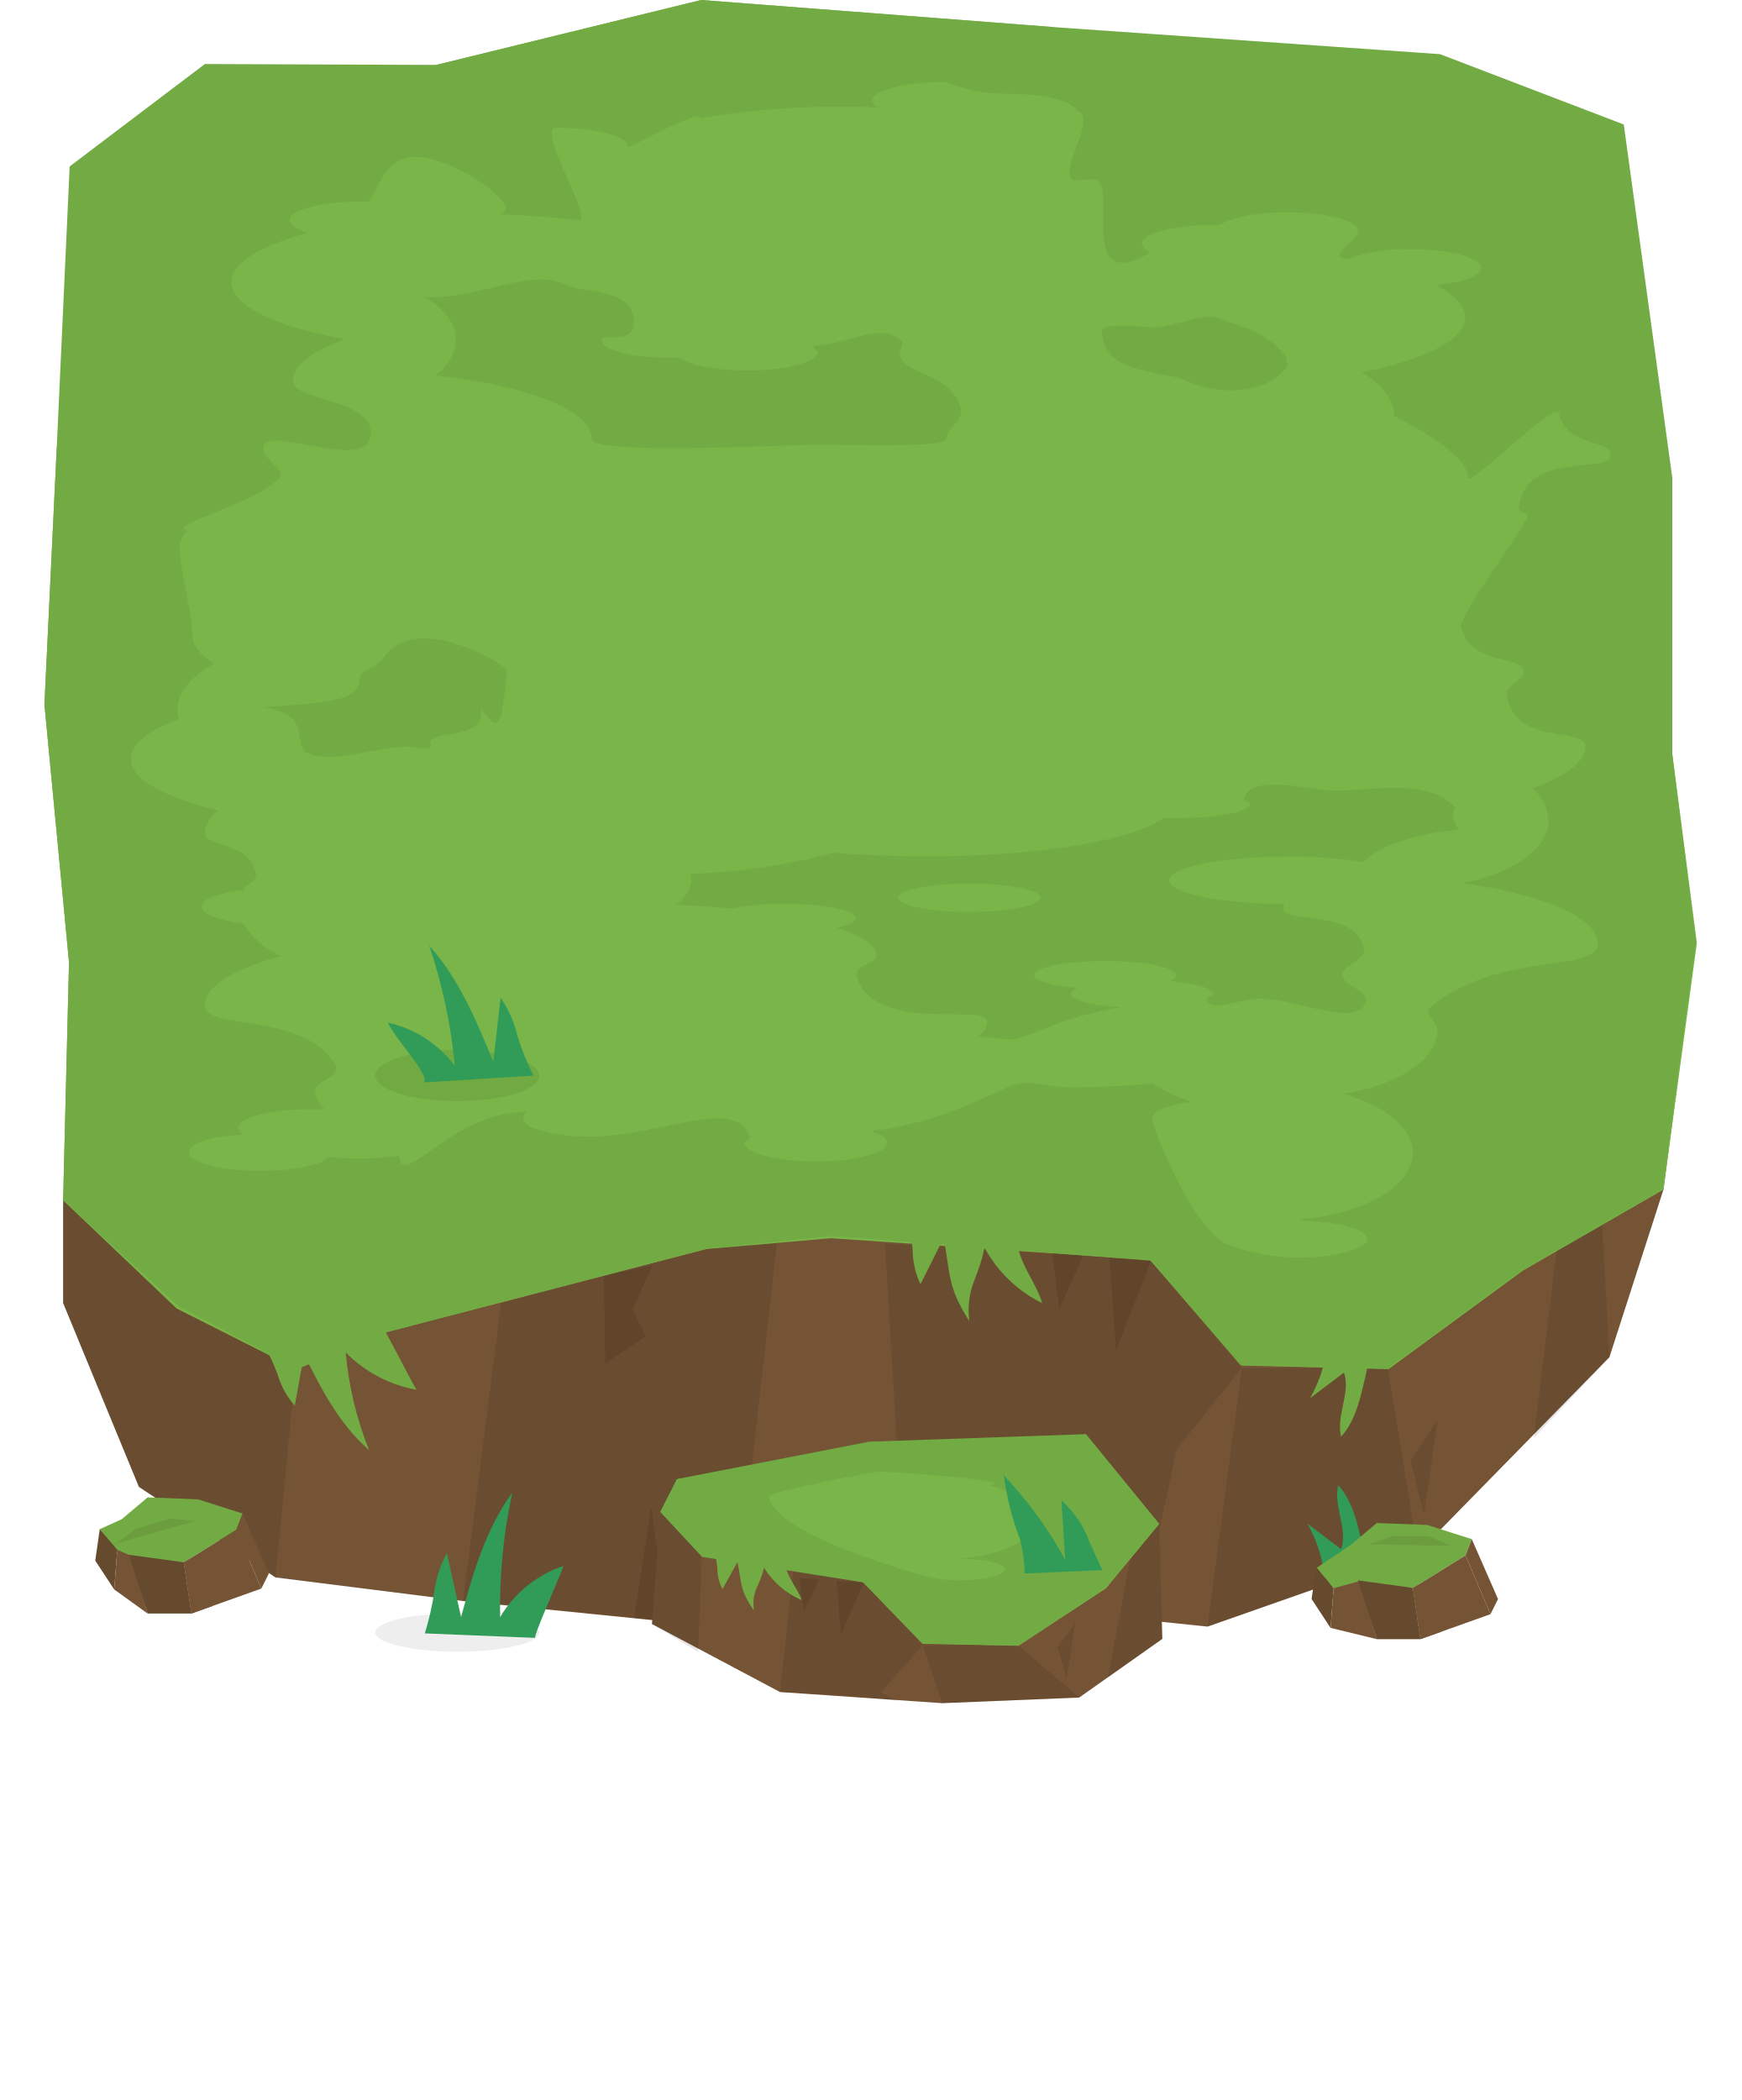
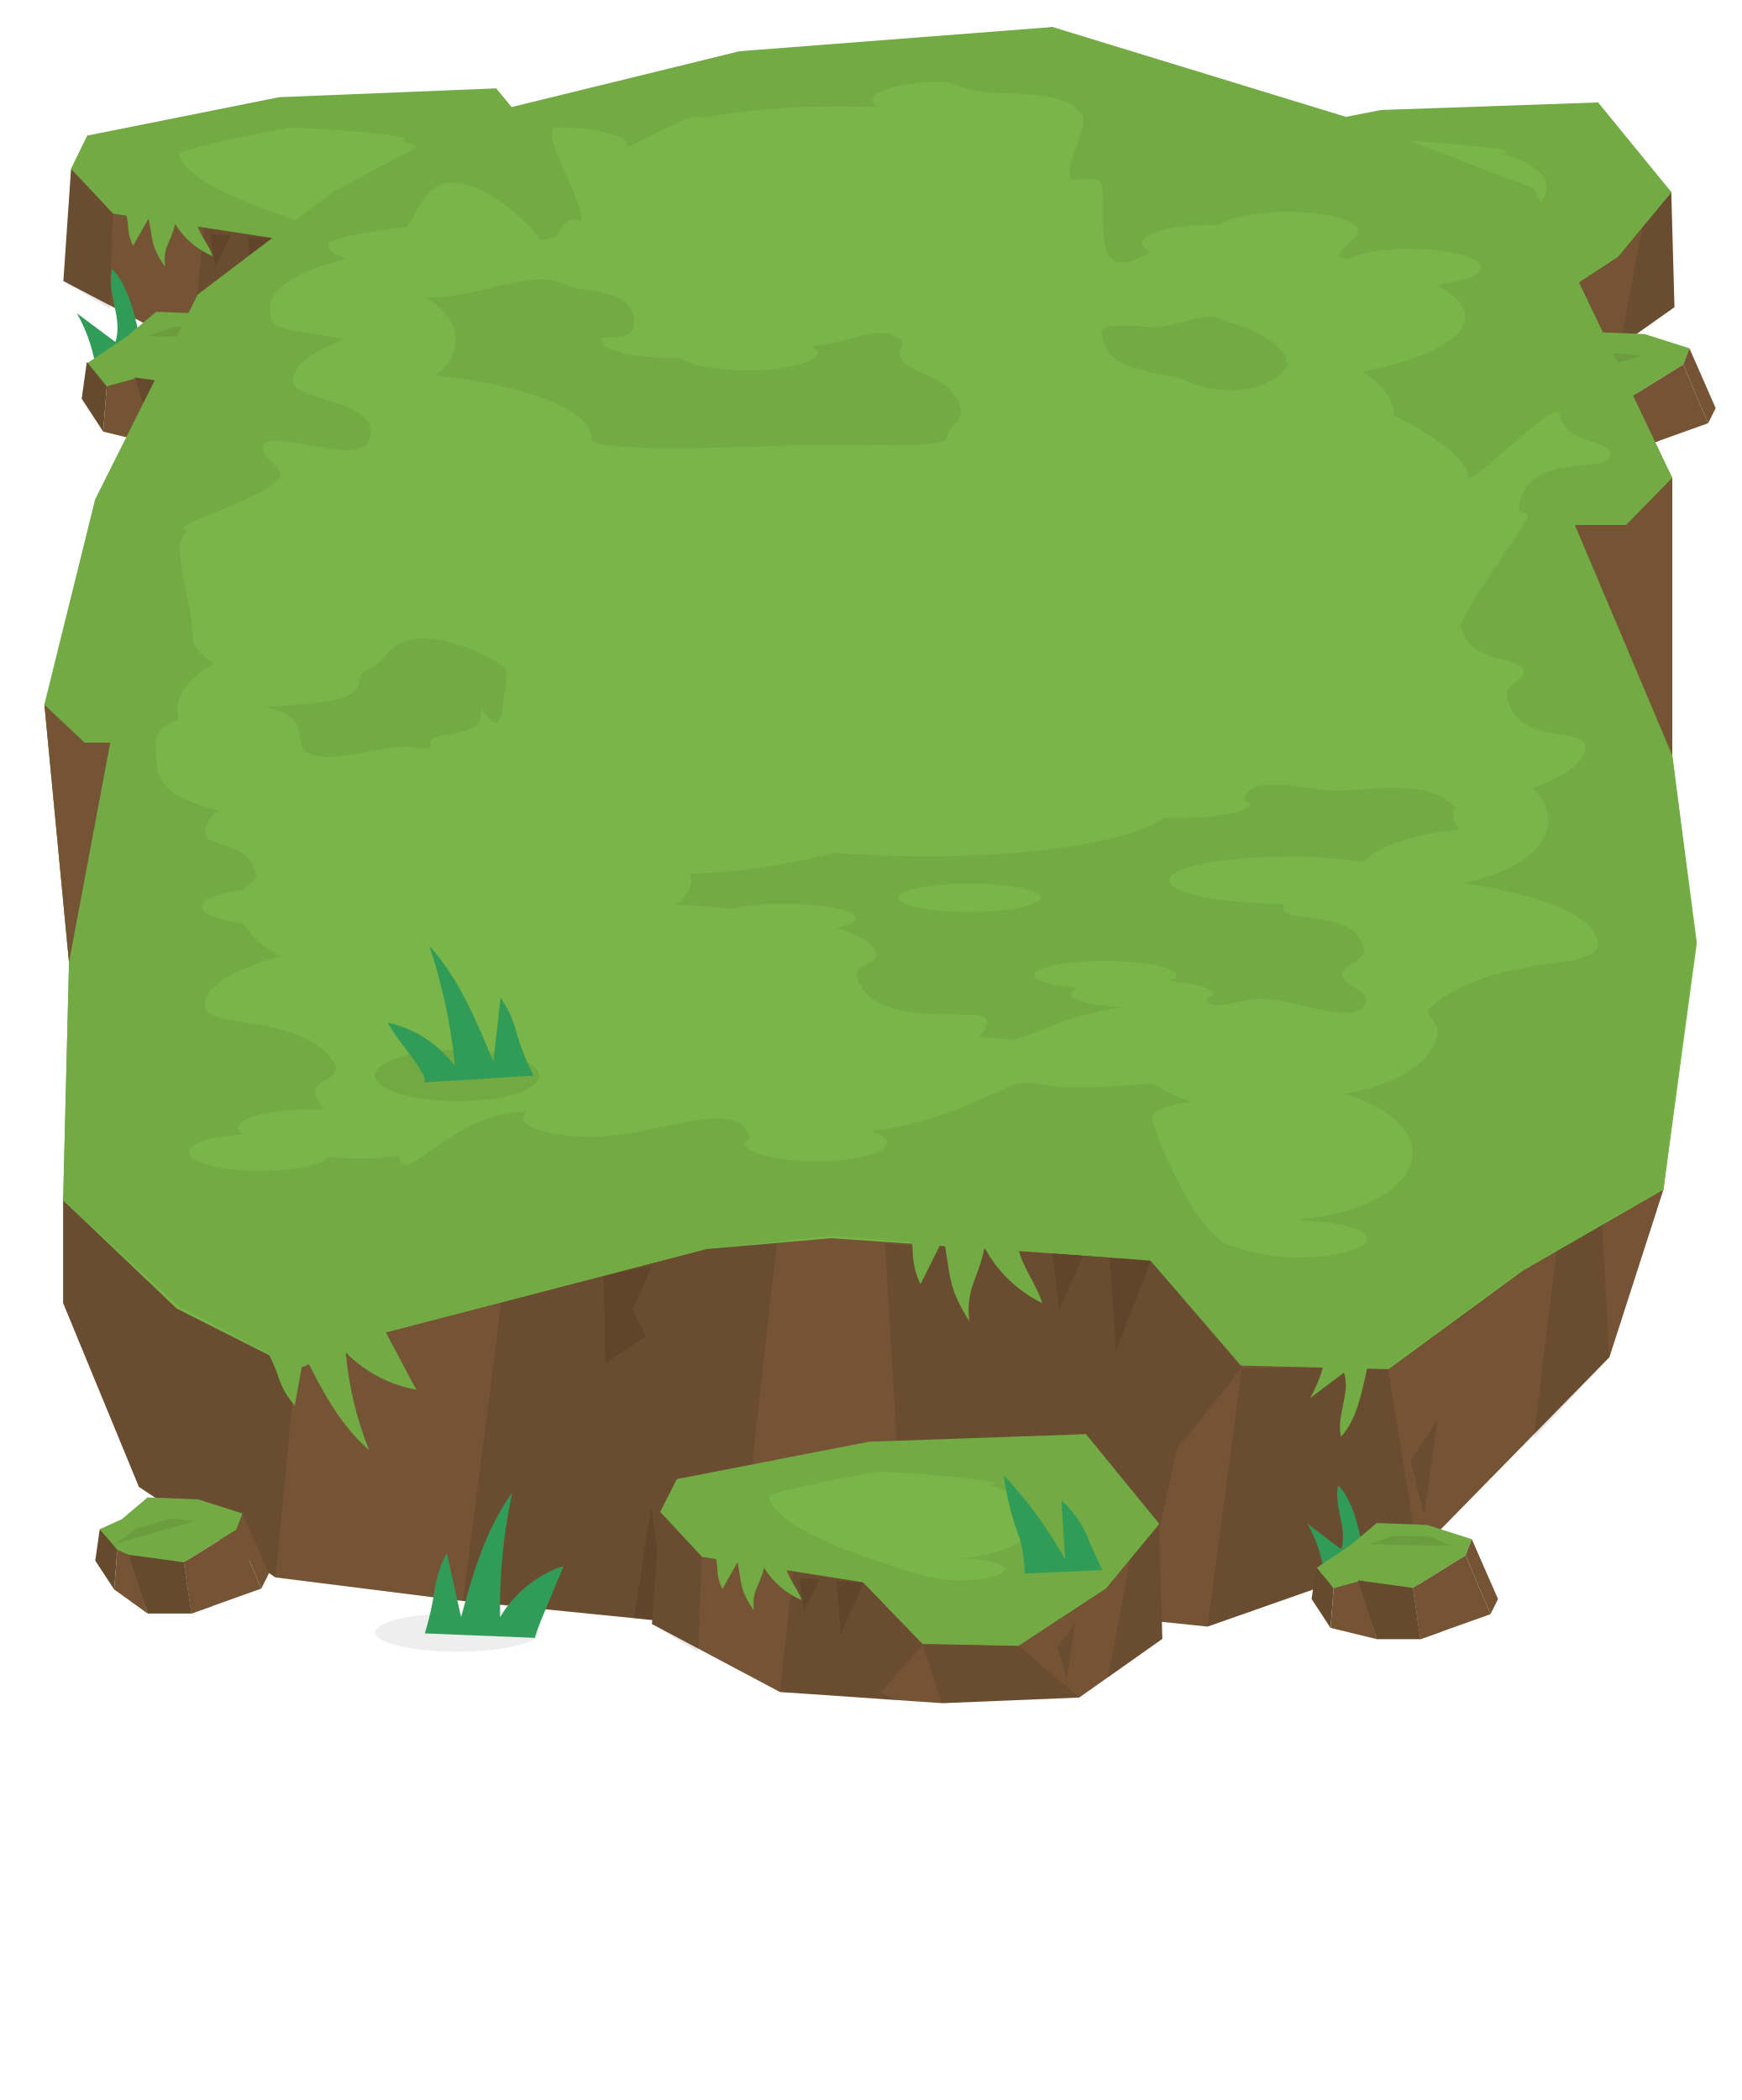
<svg xmlns="http://www.w3.org/2000/svg" viewBox="0 0 136 164">
+   <path d="m44.81 22.87-6.46 4.62-10.71.51-12.67-.81-10.02-5.24.6-8.76 32.92-5.95 6.04 6.66z" fill="#755435" />
+   <g opacity=".1">
+     <path d="m21.4 18.57-15.85-5.38-.6 8.76 3.62 2.16.25-8.02 7.18 1.13-1.03 9.97 5 .26 4.19.36-1.34-.62 3.29-3.72z" />
+     <path d="m33.53 23.43-7.42.04 1.53 4.53 10.71-.51z" />
+     <path d="m44.51 13.9-2.21 2.58-1.72 9.44 4.23-3.05z" />
+   </g>
+   <g opacity=".1">
+     <path d="m16.43 18.28.37 2.57 1.2-2.47z" />
+     <path d="m19.35 18.51.35 4.17 1.75-4.04z" />
+     <path d="m37.35 26.01.67-4.32-1.37 1.86z" />
+   </g>
+   <path d="m33.58 23.48-7.49-.12-4.69-4.79-15.85-5.38 1.29-2.57 31.91-3.69 5.76 6.97-4.12 5.05z" fill="#79b548" />
+   <path d="m5.55 13.19 3.28 3.49 12.64 1.94 4.62 4.74 7.49.12 6.74-4.48 4.19-5.1-5.76-7-16.94.69-15 3zm25.68-2.19c2.11.52 3.54 1.52 3.55 2.67 0 1.52-2.47 2.8-5.73 3.07l.09.06c1.87 0 3.34.37 3.34.82s-1.61.85-3.61.86a11.52 11.52 0 0 1 -3.42-.54c-1.77-.57-11.11-3.27-11.45-5.94 0-.33 7.29-1.82 8.48-2-.78-.2 11.52.55 8.75 1z" fill="#72ab44" />
+   <path d="m15.43 17.37c-.1.06-.07.19 0 .29.26.79.93 1.56 1.19 2.35a6.41 6.41 0 0 1 -2.95-2.52c-.32 1.49-1 1.8-.76 3.36-1.14-1.6-.95-2.1-1.31-3.78l-1.2 2.11a3.44 3.44 0 0 1 -.4-1.58 7.4 7.4 0 0 0 -.33-1.6" fill="#72ab44" />
+   <path d="m130.78 23.99-6.49 4.58-10.71.45-12.66-.88-10-5.3.66-8.76 32.95-5.77 6 6.71z" fill="#755435" />
+   <g opacity=".1">
+     <path d="m107.39 19.55-15.81-5.47-.66 8.76 3.61 2.18.3-8.02 7.17 1.17-1.08 9.97 4.99.28 4.19.39-1.33-.63 3.3-3.7z" />
+     <path d="m119.5 24.48h-7.43l1.51 4.54 10.71-.45z" />
+     <path d="m130.53 15.02-2.22 2.56-1.78 9.44 4.25-3.03z" />
+   </g>
+   <g opacity=".1">
+     <path d="m102.43 19.23.35 2.57 1.22-2.46z" />
+     <path d="m105.35 19.47.32 4.18 1.77-4.03z" />
+     <path d="m123.3 27.08.69-4.31-1.38 1.84z" />
+   </g>
+   <path d="m119.54 24.53-7.48-.16-4.67-4.82-15.81-5.47 1.3-2.56 31.93-3.5 5.72 7-4.15 5.02z" fill="#79b548" />
+   <path d="m91.57 14.08 3.26 3.5 12.63 2 4.6 4.77 7.48.16 6.77-4.45 4.22-5.06-5.72-7-16.94.59-15 2.92zm25.7-2.08c2.1.53 3.53 1.53 3.53 2.69 0 1.52-2.48 2.78-5.75 3a.26.26 0 0 1 .09.05c1.87 0 3.34.4 3.34.84s-1.62.84-3.62.84a11.28 11.28 0 0 1 -3.41-.56c-1.77-.54-11.09-3.3-11.4-6 0-.33 7.29-1.77 8.48-1.91-.78-.17 11.52.65 8.74 1.05z" fill="#72ab44" />
+   <path d="m101.43 18.32c-.1.06-.07.18 0 .29.25.79.92 1.56 1.18 2.35a6.4 6.4 0 0 1 -2.94-2.53c-.33 1.48-1 1.79-.78 3.35-1.13-1.6-.94-2.1-1.29-3.79l-1.21 2.11a3.35 3.35 0 0 1 -.4-1.59 7.76 7.76 0 0 0 -.31-1.62" fill="#72ab44" />
+   <path d="m127.36 31.01-3.83 1.01-2.74-3.6 1.71-.77 2.03-1.72 3.93.16 3.49 1.11-.49 1.27z" fill="#72ab44" />
+   <path d="m120.44 30.88.35-2.46 1.37 1.61-.24 3.1z" fill="#664a2e" />
+   <path d="m124.53 35.01-1.35-4.53-1.02-.45-.24 3.1z" fill="#755435" />
+   <path d="m131.46 28.47 1.95 4.58-5.47 1.96-.58-4z" fill="#755435" />
+   <path d="m124.53 35.01h3.41l-.58-4-4.3-.58" fill="#664a2e" />
+   <path d="m133.41 33.05.59-1.17-2.05-4.68-.49 1.27z" fill="#755435" />
+   <path d="m129.6 34.42-1.75-3.7-.49.29.58 4z" fill="#755435" />
+   <path d="m128.23 27.79-6.17 1.75 1.53-1.14 2.7-.82z" fill="#6b9c3d" />
+   <path d="m11.44 28.24c-.64-1.44-.84-5.3-2.69-7.25-.45 1.88.88 3.89.26 5.72l-3.01-2.25a12.3 12.3 0 0 1 1.41 3.84" fill="#309c58" />
+   <path d="m15.42 30.15-7.08.01-1.56-1.78 3.09-2.07 2.32-1.96 4.48.17 3.99 1.28-.56 1.45z" fill="#72ab44" />
+   <path d="m6.38 31.14.4-2.87 1.56 1.89-.28 3.55z" fill="#664a2e" />
+   <path d="m12.19 34.71-1.54-5.17-2.31.62-.28 3.55z" fill="#755435" />
+   <path d="m20.1 27.25 2.23 5.23-6.24 2.23-.67-4.56z" fill="#755435" />
+   <path d="m12.19 34.71h3.9l-.67-4.56-4.9-.67" fill="#664a2e" />
+   <path d="m22.33 32.48.67-1.34-2.34-5.34-.56 1.45z" fill="#755435" />
+   <path d="m17.98 34.04-2-4.23-.56.34.67 4.56z" fill="#755435" />
+   <path d="m18.83 26.4-7.31-.15 2.05-.73h3.21z" fill="#6b9c3d" />
  <path d="m125.7 105.99-14.96 15.27-16.43 5.77-19.11-1.99-18 2.11-20.98-2.11-14.7-1.85-10.67-7.07-5.92-14.36v-8.02l25.46-.84 102.07-19.43-2.54 19.43z" fill="#755435" />
  <g opacity=".1">
    <path d="m14.4 102.34 2.03 11.25 2.62-12.51z" />
    <path d="m49.52 126.38 1.35-8.73 1.17 8.98z" />
    <path d="m82.19 97.84.54 4.41 1.87-4.22z" />
    <path d="m86.67 98.25.5 7.16 2.71-6.91z" />
    <path d="m111.22 118.28 1.06-7.38-2.11 3.16z" />
    <path d="m4.93 93.74v8.02l5.92 14.36 10.67 7.07 1.57-16.36-9.29-4.64z" />
    <path d="m14.65 119.92.76-10.08 1.06 2.11h1.05l.93 11.35z" />
    <path d="m47.16 99.65.12 6.82 3.16-2.11-1.05-2.11 1.57-3.44z" />
  </g>
  <g opacity=".1">
    <path d="m60.67 97.12-5.49.42-16.04 4.22-2.96 23.23 21.12 2.11z" />
    <path d="m89.81 98.39-20.69-1.27 1.69 28.29 4.39-.37 13.76 1.64 2.96-13.51 5.07-6.34z" />
    <path d="m108.39 106.83h-11.4l-2.68 20.2 16.43-5.77z" />
    <path d="m124.86 90.78-2.96 4.23-2.11 17.31 5.91-6.33z" />
  </g>
-   <path d="m108.45 106.92-11.49-.28-7.15-8.25-24.92-1.69-9.71.84-24.97 6.49-7.03 2.89-9.38-4.73-8.87-8.45.46-18.59-1.92-20.11.96-20.06 5.99-15.98 10.56-8.02 13.09-5.91 20.69-5.07 27.45 2.11 22.38 8.02 14.35 5.49 11.67 21.69v21.58l1.92 14.75-2.61 19.26-10.98 6.33z" fill="#79b548" />
+   <path d="m108.45 106.92-11.49-.28-7.15-8.25-24.92-1.69-9.71.84-24.97 6.49-7.03 2.89-9.38-4.73-8.87-8.45.46-18.59-1.92-20.11 3.96-14.06 9.99-11.98 2.56-8.02 17.09-9.91 20.69-5.07 24.45-3.89 22.38 8.02 14.35 5.49 11.67 21.69v21.69l1.92 14.64-2.61 19.26-10.98 6.33z" fill="#79b548" />
  <g fill="#72ab44">
    <path d="m35.61 26.54a3.68 3.68 0 0 1 -1.61 2.78c7.14.78 12.2 2.69 12.2 4.93 0 1.33 14.8.48 17.86.48s9.86.25 9.86-.48 1.34-1.37 1.11-2.34c-.69-2.94-4.75-2.57-4.75-4.41 0-.28.33-.61.15-.83-1.36-1.67-4.43.33-6.89.33-.08.24.32.31.32.48 0 .8-2.49 1.45-5.55 1.45-2.43 0-4.49-.41-5.25-1h-.53c-3.09.07-5.53-.59-5.53-1.39 0-.51 2.42.32 2.51-1.21.17-2.89-4-2.44-5.08-3-2.71-1.54-6.74.89-10.7.89h-.53c1.48.86 2.41 2.04 2.41 3.32z" />
    <path d="m113.6 63c-2.22-2.36-7-1.14-9.59-1.27-2.07-.1-6.24-1.27-6.84.59-.08.26.48.29.48.45 0 .61-2.49 1.11-5.56 1.11-.42 0-.84 0-1.23 0-2.25 1.72-9.69 3-18.56 3-2.55 0-5-.1-7.2-.29a49.7 49.7 0 0 1 -11.19 1.65 1.41 1.41 0 0 1 .09.49 2.51 2.51 0 0 1 -1.27 1.93c1.55.06 3 .16 4.42.29a20.58 20.58 0 0 1 4.12-.37c3.07 0 5.55.5 5.55 1.11 0 .29-.56.56-1.47.76 2 .63 3.1 1.39 3.1 2.2 0 .57-1.78.72-1.53 1.59 1.31 4.61 10.2 2 10.2 3.59a1.54 1.54 0 0 1 -.76 1.13c1.13 0 2.3.4 3.29.1 1.62-.5 4-1.83 7.92-2.39-2.27-.13-3.92-.56-3.92-1.06 0-.16.18-.31.5-.45-2-.17-3.39-.57-3.39-1 0-.61 2.48-1.11 5.55-1.11s5.56.5 5.56 1.11c0 .17-.19.32-.5.46 2 .17 3.39.56 3.39 1 0 .17-.62.19-.51.47.37 1 2.66-.1 4.06-.1 3 0 7.36 2.22 8.32.41.53-1-1.79-1.42-1.79-2.26s2-1.17 1.67-2.18c-.81-3-6.28-1.81-6.28-3a1 1 0 0 1 .09-.37c-5 0-9-.84-9-1.85s4.15-1.85 9.26-1.85a36.6 36.6 0 0 1 5.88.43c1.24-1.26 4-2.21 7.51-2.53a1.92 1.92 0 0 1 -.49-1.22c.03-.29.25-.48.12-.57zm-37.88 8.22c-3.07 0-5.56-.49-5.56-1.11s2.49-1.11 5.56-1.11 5.55.5 5.55 1.11-2.49 1.11-5.55 1.11z" />
    <path d="m100.46 27.88c-1.5-2-3.73-2.46-5.21-3s-3.37.69-5.29.69a19.51 19.51 0 0 0 -2.38-.13c-.51.06-1.54-.07-1.52.49.12 3.39 4.93 3 6.65 3.82 2 1 6.09 1.26 7.82-1.12.13-.18-.09-.43-.09-.65 0 .02.04-.07.02-.1z" />
    <path d="m29.85 51.54c-.12.21-1.76 1.07-1.76 1.28 0 1.63-.92 2-7.53 2.41 4 .54 2.17 3 3.47 3.58 2.1.91 5-.5 8-.5.56 0 1.33.38 1.64 0 .09-.09-.07-.23-.07-.34 0-.91 4.18-.24 3.95-2.36-.13-1.26.91 2.11 1.61.27.07-.17.44-3.39.44-3.51-.04-.51-7.42-4.81-9.75-.83z" />
-     <path d="m130.61 58.89v-21.58l-3.79-27.59-14.35-5.49-30.26-2.12-27.45-2.11-20.69 5.07-18.07-.07-10.56 8-1.01 22-.96 20 1.92 20.15-.46 18.59 9 8.25 9.27 4.93 7-2.89 25-6.51 9.8-1 24.89 1.93 7 8.16 11.49.28 10.39-7.62 11.08-6.4 2.61-19.26zm-12-19.32c-.05.49.7.45.7.71 0 .67-5.43 7.79-5.19 8.71.8 3.07 4.89 2.16 4.89 3.51 0 .68-1.5.91-1.31 1.92.7 3.82 6.12 2.34 6.12 3.86 0 1.24-1.56 2.38-4.15 3.28a3.45 3.45 0 0 1 1.27 2.5c0 2.23-2.78 4.13-6.71 4.91 6.26.88 10.56 2.66 10.56 4.72 0 2.34-7.71.49-13.12 5-.5.43.6 1.12.6 1.73 0 2.34-3.08 4.33-7.35 5 3.23.92 5.42 2.63 5.42 4.61 0 2.61-3.81 4.77-8.82 5.21l.14.09c2.87.06 5.13.68 5.13 1.44s-2.49 1.45-5.56 1.45a16 16 0 0 1 -5.24-1c-2.71-.93-6-9.13-6-9.89 0-.57 1.26-1.06 3.1-1.29a11.08 11.08 0 0 1 -3.07-1.44 64.64 64.64 0 0 1 -6.56.32c-1.54 0-3.13-.68-4.46-.14-2 .81-5.56 2.91-11 3.56.8.25 1.28.57 1.28.92 0 .8-2.49 1.44-5.55 1.44s-5.56-.64-5.56-1.44c0-.18.44-.24.36-.51-.77-2.58-5.22-.89-7.49-.63a29.62 29.62 0 0 1 -4.65.66c-3.07 0-5.55-.65-5.55-1.45a.64.64 0 0 1 .33-.48h-.17c-5.75 0-9.59 6.2-9.83 3.38a18.16 18.16 0 0 1 -3.14.25 20.77 20.77 0 0 1 -2.32-.13c-.6.63-2.78 1.09-5.38 1.09-3.07 0-5.56-.64-5.56-1.44s1.81-1.25 4.24-1.4c-.25-.17-.39-.34-.39-.53 0-.8 2.49-1.44 5.56-1.44h1.21a2.1 2.1 0 0 1 -.77-1.48c0-.73 2.12-1.06 1.52-2.07-2.45-4.08-10.14-2.55-10.14-4.57 0-1.52 2.33-2.88 6-3.85a6.29 6.29 0 0 1 -3-2.54c-1.91-.23-3.24-.73-3.24-1.32s1.34-1.08 3.24-1.31c.22-.43 1.09-.67 1-1.24-.51-2.61-4-2-4-3.22a2.37 2.37 0 0 1 1.07-1.74c-4.19-1-6.85-2.42-6.85-4 0-1.18 1.4-2.26 3.75-3.13a2.58 2.58 0 0 1 -.11-.73c0-1.39 1.1-2.66 2.88-3.6-1.09-.67-1.71-1.4-1.71-2.18 0-1.77-1-5.19-1-6.92a2 2 0 0 1 .59-1.29c-1.69-.42 5.19-2.08 7.12-4 .75-.73-1.18-1.54-1.18-2.41 0-2.15 8.82 2.32 8.38-1.45-.28-2.4-6.06-2.33-6.06-3.85 0-1.22 1.53-2.35 4.07-3.24-5.34-.95-8.88-2.59-8.88-4.46 0-1.52 2.33-2.88 6-3.85-.89-.25-1.44-.59-1.44-1 0-.79 2.49-1.44 5.55-1.44h.54c.76-.57 1.21-3.49 3.64-3.49 3.07 0 7.16 3.16 7.16 4a.68.68 0 0 1 -.36.51 59.35 59.35 0 0 1 6.09.45c1-.29-3.42-7.23-1.79-7.23 3.07 0 5.56.64 5.56 1.44 0 .38 5.42-3 5.74-2.19a60.64 60.64 0 0 1 10.7-.89c1.06 0 2.09 0 3.1.07-.27-.17-.42-.36-.42-.55 0-.8 2.48-1.45 5.55-1.45.63 0 1.8.91 4.87.91s5.36.6 5.54 1.36c1.71.34-1.45 4.7-.32 5.4.54 0 1.1-.07 1.69-.07 2 0-1.59 9.25 4.38 5.7-.43-.2-.67-.44-.67-.69 0-.8 2.49-1.44 5.55-1.44h.54c.76-.56 2.82-1 5.24-1 3.07 0 5.56.65 5.56 1.45s-2.54 1.94-.86 2.23a12.45 12.45 0 0 1 4.93-.79c3.07 0 5.56.65 5.56 1.45 0 .61-1.48 1.13-3.56 1.34 1.46.75 2.3 1.6 2.3 2.51 0 1.78-3.19 3.34-8.07 4.3 1.56.93 2.5 2.11 2.5 3.41 0 0 5.78 2.76 5.78 4.81 0 .93 6.9-6.16 7.12-5 .51 2.6 4 2 4 3.22.02 1.61-6.64-.37-7.12 4.06z" />
+     <path d="m130.61 59v-21.69l-10.79-22.59-14.35-5.49-23.26-7.12-24.45 1.89-20.69 5.07-11.07 5.93-10.56 8-8.01 16-3.96 16 1.92 20.15-.46 18.59 9 8.25 9.27 4.93 7-2.89 25-6.51 9.8-1 24.89 1.93 7 8.16 11.49.28 10.39-7.62 11.08-6.4 2.61-19.26zm-12-19.43c-.05.49.7.45.7.71 0 .67-5.43 7.79-5.19 8.71.8 3.07 4.89 2.16 4.89 3.51 0 .68-1.5.91-1.31 1.92.7 3.82 6.12 2.34 6.12 3.86 0 1.24-1.56 2.38-4.15 3.28a3.45 3.45 0 0 1 1.27 2.5c0 2.23-2.78 4.13-6.71 4.91 6.26.88 10.56 2.66 10.56 4.72 0 2.34-7.71.49-13.12 5-.5.43.6 1.12.6 1.73 0 2.34-3.08 4.33-7.35 5 3.23.92 5.42 2.63 5.42 4.61 0 2.61-3.81 4.77-8.82 5.21l.14.09c2.87.06 5.13.68 5.13 1.44s-2.49 1.45-5.56 1.45a16 16 0 0 1 -5.24-1c-2.71-.93-6-9.13-6-9.89 0-.57 1.26-1.06 3.1-1.29a11.08 11.08 0 0 1 -3.07-1.44 64.64 64.64 0 0 1 -6.56.32c-1.54 0-3.13-.68-4.46-.14-2 .81-5.56 2.91-11 3.56.8.25 1.28.57 1.28.92 0 .8-2.49 1.44-5.55 1.44s-5.56-.64-5.56-1.44c0-.18.44-.24.36-.51-.77-2.58-5.22-.89-7.49-.63a29.62 29.62 0 0 1 -4.65.66c-3.07 0-5.55-.65-5.55-1.45a.64.64 0 0 1 .33-.48h-.17c-5.75 0-9.59 6.2-9.83 3.38a18.16 18.16 0 0 1 -3.14.25 20.77 20.77 0 0 1 -2.32-.13c-.6.63-2.78 1.09-5.38 1.09-3.07 0-5.56-.64-5.56-1.44s1.81-1.25 4.24-1.4c-.25-.17-.39-.34-.39-.53 0-.8 2.49-1.44 5.56-1.44h1.21a2.1 2.1 0 0 1 -.77-1.48c0-.73 2.12-1.06 1.52-2.07-2.45-4.08-10.14-2.55-10.14-4.57 0-1.52 2.33-2.88 6-3.85a6.29 6.29 0 0 1 -3-2.54c-1.91-.23-3.24-.73-3.24-1.32s1.34-1.08 3.24-1.31c.22-.43 1.09-.67 1-1.24-.51-2.61-4-2-4-3.22a2.37 2.37 0 0 1 1.07-1.74c-4.19-1-4.85-2.42-4.85-4 0-1.18-.6-2.26 1.75-3.13a2.58 2.58 0 0 1 -.11-.73c0-1.39 1.1-2.66 2.88-3.6-1.09-.67-1.71-1.4-1.71-2.18 0-1.77-1-5.19-1-6.92a2 2 0 0 1 .59-1.29c-1.69-.42 5.19-2.08 7.12-4 .75-.73-1.18-1.54-1.18-2.41 0-2.15 8.82 2.32 8.38-1.45-.28-2.4-6.06-2.33-6.06-3.85 0-1.22 1.53-2.35 4.07-3.24-5.34-.95-5.88-.59-5.88-2.46 0-1.52 2.33-2.88 6-3.85-.89-.25-1.44-.59-1.44-1 0-.79 5.91-1.44 6.09-1.43.76-.57 1.21-3.49 3.64-3.49 3.07 0 7 4.31 6.8 4.47 2.16.05 1.2-1.79 3.09-1.55 1-.29-3.42-7.23-1.79-7.23 3.07 0 5.56.64 5.56 1.44 0 .38 5.42-3 5.74-2.19a60.64 60.64 0 0 1 10.7-.89c1.06 0 2.09 0 3.1.07-.27-.17-.42-.36-.42-.55 0-.8 2.48-1.45 5.55-1.45.63 0 1.8.91 4.87.91s5.36.6 5.54 1.36c1.71.34-1.45 4.7-.32 5.4.54 0 1.1-.07 1.69-.07 2 0-1.59 9.25 4.38 5.7-.43-.2-.67-.44-.67-.69 0-.8 2.49-1.44 5.55-1.44h.54c.76-.56 2.82-1 5.24-1 3.07 0 5.56.65 5.56 1.45s-2.54 1.94-.86 2.23a12.45 12.45 0 0 1 4.93-.79c3.07 0 5.56.65 5.56 1.45 0 .61-1.48 1.13-3.56 1.34 1.46.75 2.3 1.6 2.3 2.51 0 1.78-3.19 3.34-8.07 4.3 1.56.93 2.5 2.11 2.5 3.41 0 0 5.78 2.76 5.78 4.81 0 .93 6.9-6.16 7.12-5 .51 2.6 4 2 4 3.22.02 1.64-6.64-.34-7.12 4.09z" />
    <path d="m29.53 103c.75 1.2 2.29 4.34 3 5.53a10.28 10.28 0 0 1 -5.53-2.91 26.87 26.87 0 0 0 1.83 7.64c-2.42-2.15-3.77-4.85-5.08-7.49l-.73 4a6.27 6.27 0 0 1 -1.34-2.44 14.85 14.85 0 0 0 -1.22-2.54" />
    <path d="m79.66 97.27c-.16.11-.12.32-.06.5.38 1.36 1.42 2.67 1.8 4a10.26 10.26 0 0 1 -4.51-4.34c-.5 2.54-1.46 3.07-1.19 5.74-1.73-2.74-1.45-3.59-2-6.49l-1.81 3.61a6.36 6.36 0 0 1 -.61-2.72 14.74 14.74 0 0 0 -.47-2.77" />
    <path d="m107.11 105.81c-.57 1.26-.74 4.67-2.37 6.38-.4-1.65.77-3.43.23-5l-2.65 2a11 11 0 0 0 1.24-3.39" />
  </g>
  <path d="m90.78 127.99-6.49 4.58-10.71.44-12.66-.87-10-5.31.66-8.75 32.95-5.77 6 6.71z" fill="#755435" />
  <g opacity=".1">
    <path d="m67.39 123.55-15.81-5.47-.66 8.75 3.61 2.18.3-8.01 7.17 1.17-1.08 9.97 4.99.28 4.19.39-1.33-.63 3.3-3.7z" />
    <path d="m79.5 128.48h-7.43l1.51 4.53 10.71-.44z" />
    <path d="m90.53 119.02-2.22 2.56-1.78 9.43 4.25-3.02z" />
  </g>
  <g opacity=".1">
    <path d="m62.43 123.23.35 2.57 1.22-2.46z" />
    <path d="m65.35 123.47.32 4.18 1.77-4.03z" />
    <path d="m83.3 131.08.69-4.31-1.38 1.85z" />
  </g>
  <path d="m79.54 128.53-7.48-.16-4.67-4.82-15.81-5.47 1.3-2.56 31.93-3.5 5.72 7-4.15 5.02z" fill="#79b548" />
  <path d="m51.57 118.08 3.26 3.5 12.63 2 4.6 4.77 7.48.16 6.77-4.45 4.22-5.06-5.72-7-16.94.59-15 2.92zm25.7-2.08c2.1.53 3.53 1.53 3.53 2.69 0 1.52-2.48 2.78-5.75 3a.26.26 0 0 1 .09.05c1.87 0 3.34.4 3.34.84s-1.62.84-3.62.84a11.28 11.28 0 0 1 -3.41-.56c-1.77-.54-11.09-3.3-11.4-6 0-.33 7.29-1.77 8.48-1.91-.78-.17 11.52.65 8.74 1.05z" fill="#72ab44" />
  <path d="m61.43 122.32c-.1.06-.07.18 0 .29.25.79.92 1.56 1.18 2.35a6.4 6.4 0 0 1 -2.94-2.53c-.33 1.48-1 1.79-.78 3.35-1.13-1.6-.94-2.1-1.29-3.79l-1.17 2.11a3.35 3.35 0 0 1 -.4-1.59 7.76 7.76 0 0 0 -.31-1.62" fill="#72ab44" />
  <ellipse cx="35.71" cy="127.49" opacity=".07" rx="6.4" ry="1.5" />
  <path d="m41.8 127.91c-.13-.18 1.63-4.07 2.21-5.62a9.13 9.13 0 0 0 -4.95 4 42.35 42.35 0 0 1 .95-9.72c-2.08 2.85-3.08 6.32-4 9.72l-1.11-5a8.82 8.82 0 0 0 -1 3.16 22.33 22.33 0 0 1 -.72 3.11" fill="#309c58" />
  <path d="m86.1 122.62s-.88-1.91-1-2.17a8 8 0 0 0 -2.2-3.28l.29 4.63a31.68 31.68 0 0 0 -4.79-6.58 21.59 21.59 0 0 0 1.27 5 11.86 11.86 0 0 1 .36 2.66" fill="#309c58" />
  <ellipse cx="35.71" cy="83.99" opacity=".07" rx="6.4" ry="2" />
  <path d="m33.12 84.53a.64.64 0 0 0 -.08-.61c-.73-1.45-2-2.61-2.76-4.06a8.92 8.92 0 0 1 5.25 3.39 42.38 42.38 0 0 0 -2-9.39c2.32 2.57 3.67 5.85 5 9.06l.57-5a8.81 8.81 0 0 1 1.32 3 20.36 20.36 0 0 0 1.24 3.08" fill="#309c58" />
  <path d="m106.87 122.34c-.56-1.26-.73-4.64-2.35-6.35-.4 1.64.77 3.41.23 5l-2.64-2a10.67 10.67 0 0 1 1.23 3.36" fill="#309c58" />
  <path d="m110.36 124.01-6.2.02-1.37-1.56 2.71-1.82 2.03-1.71 3.93.15 3.49 1.11-.49 1.27z" fill="#72ab44" />
  <path d="m102.44 124.88.35-2.51 1.37 1.66-.24 3.1z" fill="#664a2e" />
  <path d="m107.53 128.01-1.35-4.53-2.02.55-.24 3.1z" fill="#755435" />
  <path d="m114.46 121.47 1.95 4.59-5.47 1.95-.58-4z" fill="#755435" />
  <path d="m107.53 128.01h3.41l-.58-4-4.3-.59" fill="#664a2e" />
  <path d="m116.41 126.06.59-1.18-2.05-4.68-.49 1.27z" fill="#755435" />
  <path d="m112.6 127.42-1.75-3.7-.49.29.58 4z" fill="#755435" />
  <path d="m113.35 120.73-6.41-.13 1.8-.64h2.82z" fill="#6b9c3d" />
  <path d="m14.36 122.01-3.83 1.01-2.74-3.6 1.71-.77 2.03-1.71 3.93.15 3.49 1.11-.49 1.27z" fill="#72ab44" />
  <path d="m7.44 121.88.35-2.46 1.37 1.61-.24 3.1z" fill="#664a2e" />
  <path d="m11.53 126.01-1.35-4.53-1.02-.45-.24 3.1z" fill="#755435" />
  <path d="m18.46 119.47 1.95 4.59-5.46 1.95-.59-4z" fill="#755435" />
  <path d="m11.53 126.01h3.42l-.59-4-4.3-.59" fill="#664a2e" />
  <path d="m20.41 124.06.59-1.18-2.05-4.68-.49 1.27z" fill="#755435" />
  <path d="m16.6 125.42-1.75-3.7-.49.29.59 4z" fill="#755435" />
  <path d="m15.23 118.79-6.17 1.75 1.53-1.14 2.7-.82z" fill="#6b9c3d" />
+   <path d="m5.39 75.15 3.22-17.15h-2l-3.14-2.96z" fill="#755435" />
+   <path d="m130.61 59-7.61-18h4l3.61-3.69z" fill="#755435" />
</svg>
